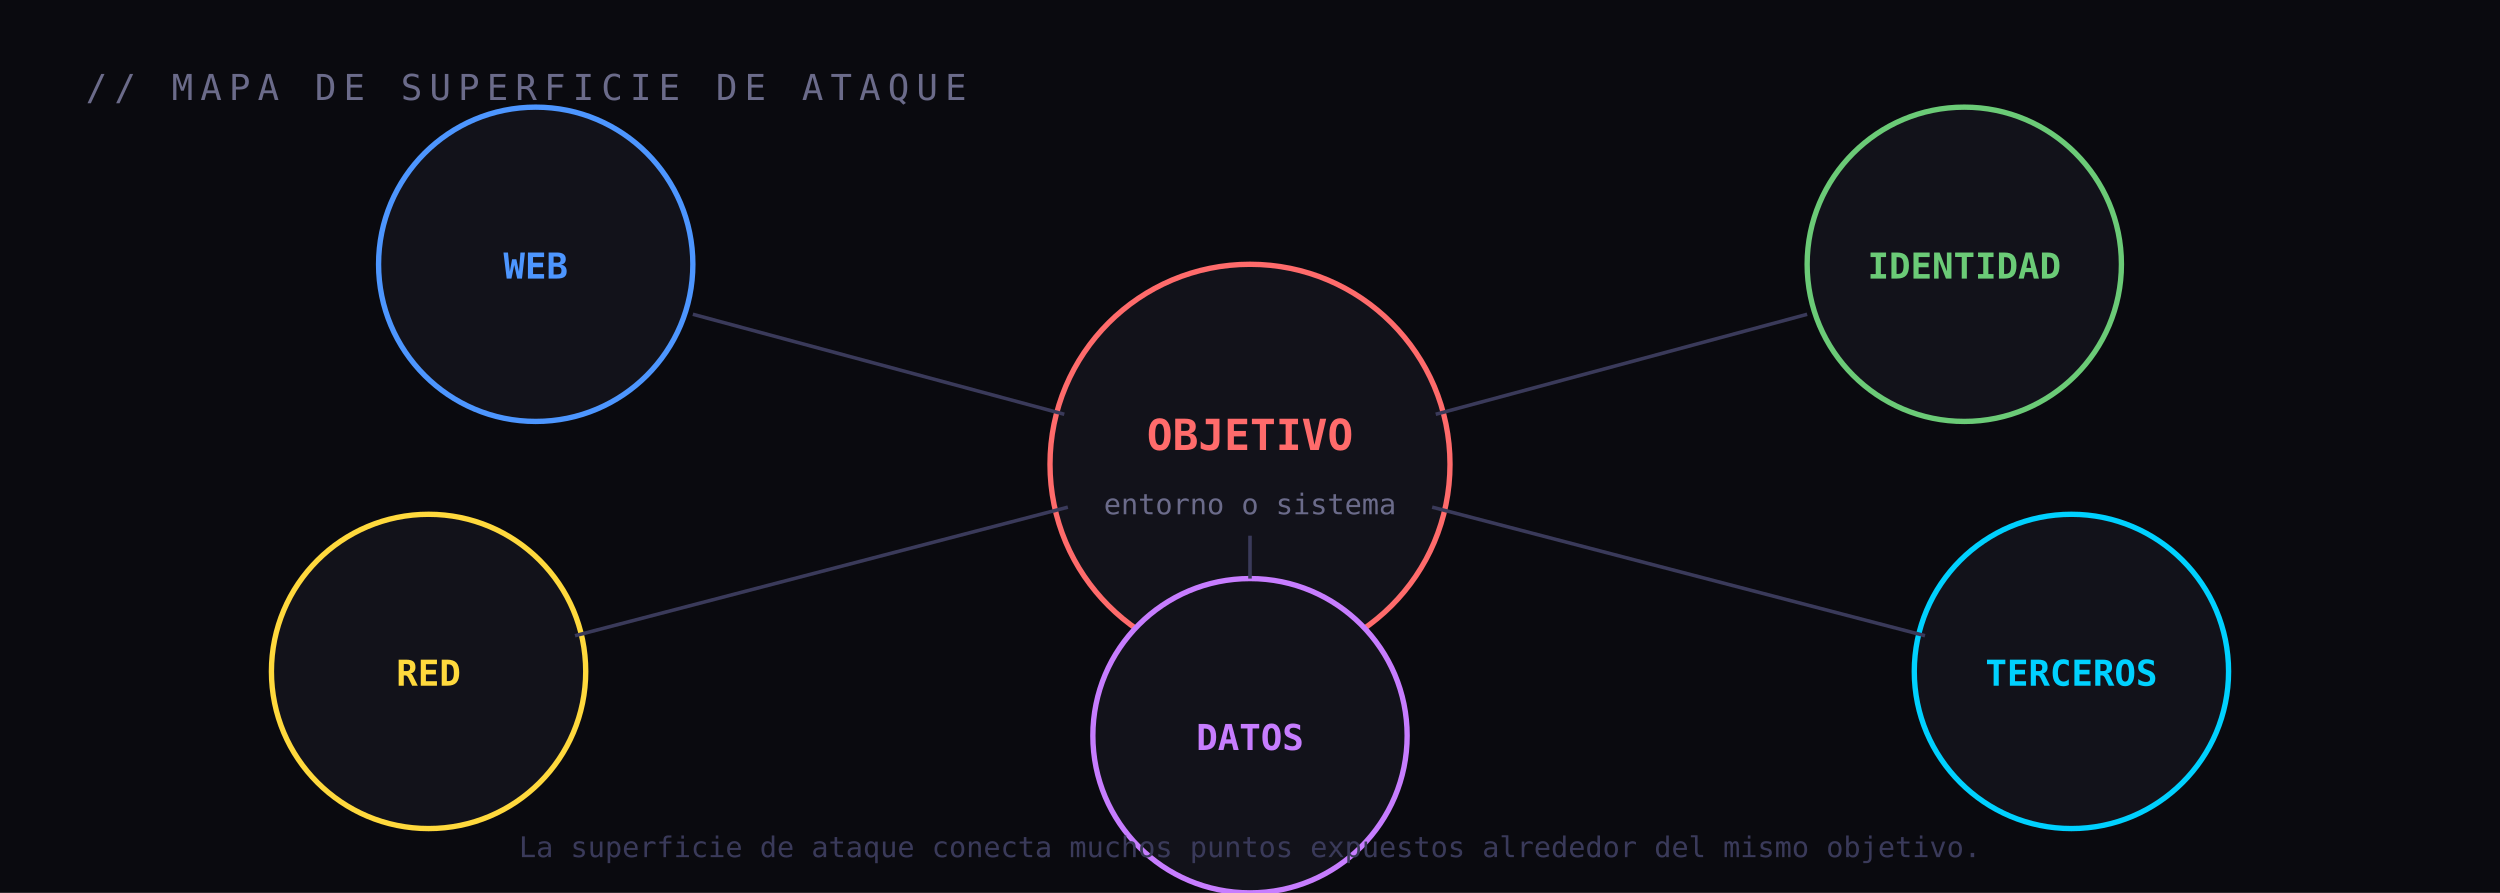
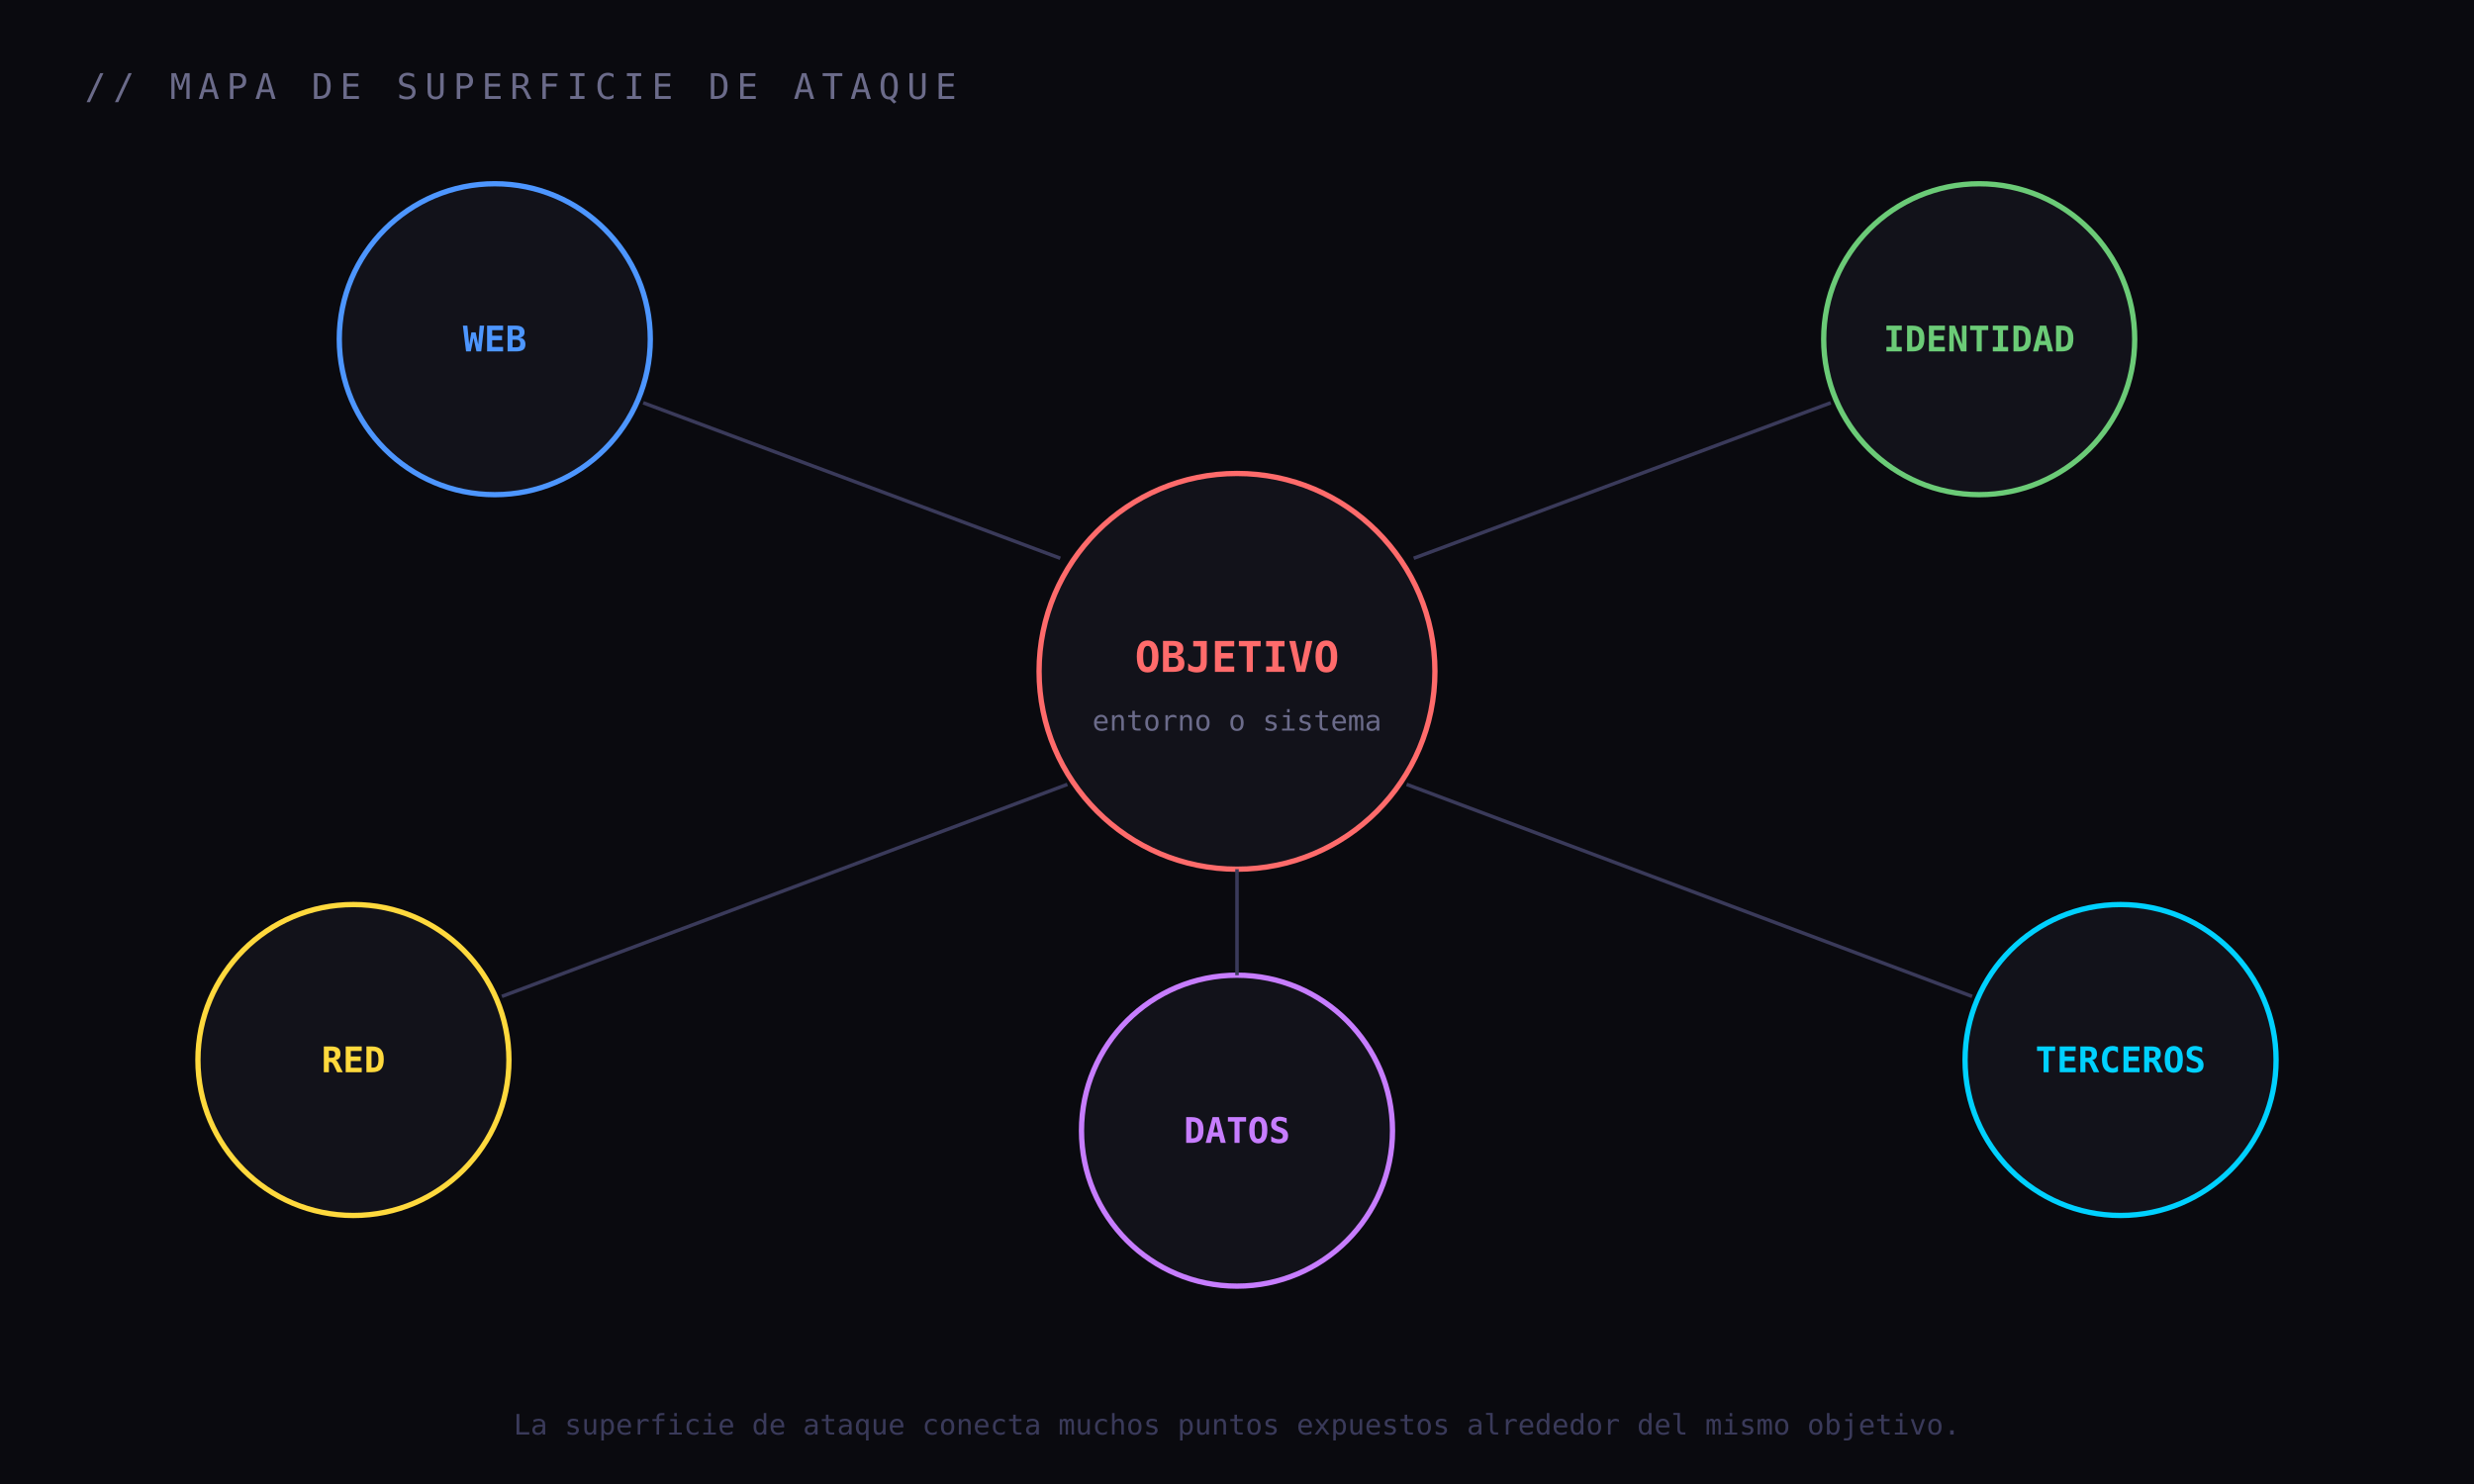
- <svg xmlns="http://www.w3.org/2000/svg" viewBox="0 0 700 250" font-family="'JetBrains Mono', monospace">
-   <rect width="700" height="250" fill="#0a0a0f" />
+ <svg xmlns="http://www.w3.org/2000/svg" viewBox="0 0 700 420" font-family="'JetBrains Mono', monospace">
+   <rect width="700" height="420" fill="#0a0a0f" />
  <text x="24" y="28" fill="#6b6b8a" font-size="10" letter-spacing="2">// MAPA DE SUPERFICIE DE ATAQUE</text>
-   <circle cx="350" cy="130" r="56" fill="#12121a" stroke="#ff6b6b" stroke-width="1.5" />
-   <text x="350" y="126" text-anchor="middle" fill="#ff6b6b" font-size="12" font-weight="700">OBJETIVO</text>
-   <text x="350" y="144" text-anchor="middle" fill="#6b6b8a" font-size="8">entorno o sistema</text>
-   <circle cx="150" cy="74" r="44" fill="#12121a" stroke="#4d96ff" stroke-width="1.5" />
-   <text x="150" y="78" text-anchor="middle" fill="#4d96ff" font-size="10" font-weight="700">WEB</text>
-   <circle cx="550" cy="74" r="44" fill="#12121a" stroke="#6bcb77" stroke-width="1.5" />
-   <text x="550" y="78" text-anchor="middle" fill="#6bcb77" font-size="10" font-weight="700">IDENTIDAD</text>
-   <circle cx="120" cy="188" r="44" fill="#12121a" stroke="#ffd93d" stroke-width="1.5" />
-   <text x="120" y="192" text-anchor="middle" fill="#ffd93d" font-size="10" font-weight="700">RED</text>
-   <circle cx="350" cy="206" r="44" fill="#12121a" stroke="#c77dff" stroke-width="1.5" />
-   <text x="350" y="210" text-anchor="middle" fill="#c77dff" font-size="10" font-weight="700">DATOS</text>
-   <circle cx="580" cy="188" r="44" fill="#12121a" stroke="#00d1ff" stroke-width="1.5" />
-   <text x="580" y="192" text-anchor="middle" fill="#00d1ff" font-size="10" font-weight="700">TERCEROS</text>
-   <line x1="194" y1="88" x2="298" y2="116" stroke="#3a3a5a" />
-   <line x1="506" y1="88" x2="402" y2="116" stroke="#3a3a5a" />
-   <line x1="161" y1="178" x2="299" y2="142" stroke="#3a3a5a" />
-   <line x1="350" y1="162" x2="350" y2="150" stroke="#3a3a5a" />
-   <line x1="539" y1="178" x2="401" y2="142" stroke="#3a3a5a" />
-   <text x="350" y="240" text-anchor="middle" fill="#3a3a5a" font-size="8">La superficie de ataque conecta muchos puntos expuestos alrededor del mismo objetivo.</text>
+   <circle cx="350" cy="190" r="56" fill="#12121a" stroke="#ff6b6b" stroke-width="1.5" />
+   <text x="350" y="186" text-anchor="middle" dominant-baseline="central" fill="#ff6b6b" font-size="12" font-weight="700">OBJETIVO</text>
+   <text x="350" y="204" text-anchor="middle" dominant-baseline="central" fill="#6b6b8a" font-size="8">entorno o sistema</text>
+   <circle cx="140" cy="96" r="44" fill="#12121a" stroke="#4d96ff" stroke-width="1.5" />
+   <text x="140" y="96" text-anchor="middle" dominant-baseline="central" fill="#4d96ff" font-size="10" font-weight="700">WEB</text>
+   <circle cx="560" cy="96" r="44" fill="#12121a" stroke="#6bcb77" stroke-width="1.5" />
+   <text x="560" y="96" text-anchor="middle" dominant-baseline="central" fill="#6bcb77" font-size="10" font-weight="700">IDENTIDAD</text>
+   <circle cx="100" cy="300" r="44" fill="#12121a" stroke="#ffd93d" stroke-width="1.5" />
+   <text x="100" y="300" text-anchor="middle" dominant-baseline="central" fill="#ffd93d" font-size="10" font-weight="700">RED</text>
+   <circle cx="350" cy="320" r="44" fill="#12121a" stroke="#c77dff" stroke-width="1.5" />
+   <text x="350" y="320" text-anchor="middle" dominant-baseline="central" fill="#c77dff" font-size="10" font-weight="700">DATOS</text>
+   <circle cx="600" cy="300" r="44" fill="#12121a" stroke="#00d1ff" stroke-width="1.5" />
+   <text x="600" y="300" text-anchor="middle" dominant-baseline="central" fill="#00d1ff" font-size="10" font-weight="700">TERCEROS</text>
+   <line x1="182" y1="114" x2="300" y2="158" stroke="#3a3a5a" stroke-width="1" />
+   <line x1="518" y1="114" x2="400" y2="158" stroke="#3a3a5a" stroke-width="1" />
+   <line x1="142" y1="282" x2="302" y2="222" stroke="#3a3a5a" stroke-width="1" />
+   <line x1="350" y1="276" x2="350" y2="246" stroke="#3a3a5a" stroke-width="1" />
+   <line x1="558" y1="282" x2="398" y2="222" stroke="#3a3a5a" stroke-width="1" />
+   <text x="350" y="406" text-anchor="middle" fill="#3a3a5a" font-size="8">La superficie de ataque conecta muchos puntos expuestos alrededor del mismo objetivo.</text>
</svg>
